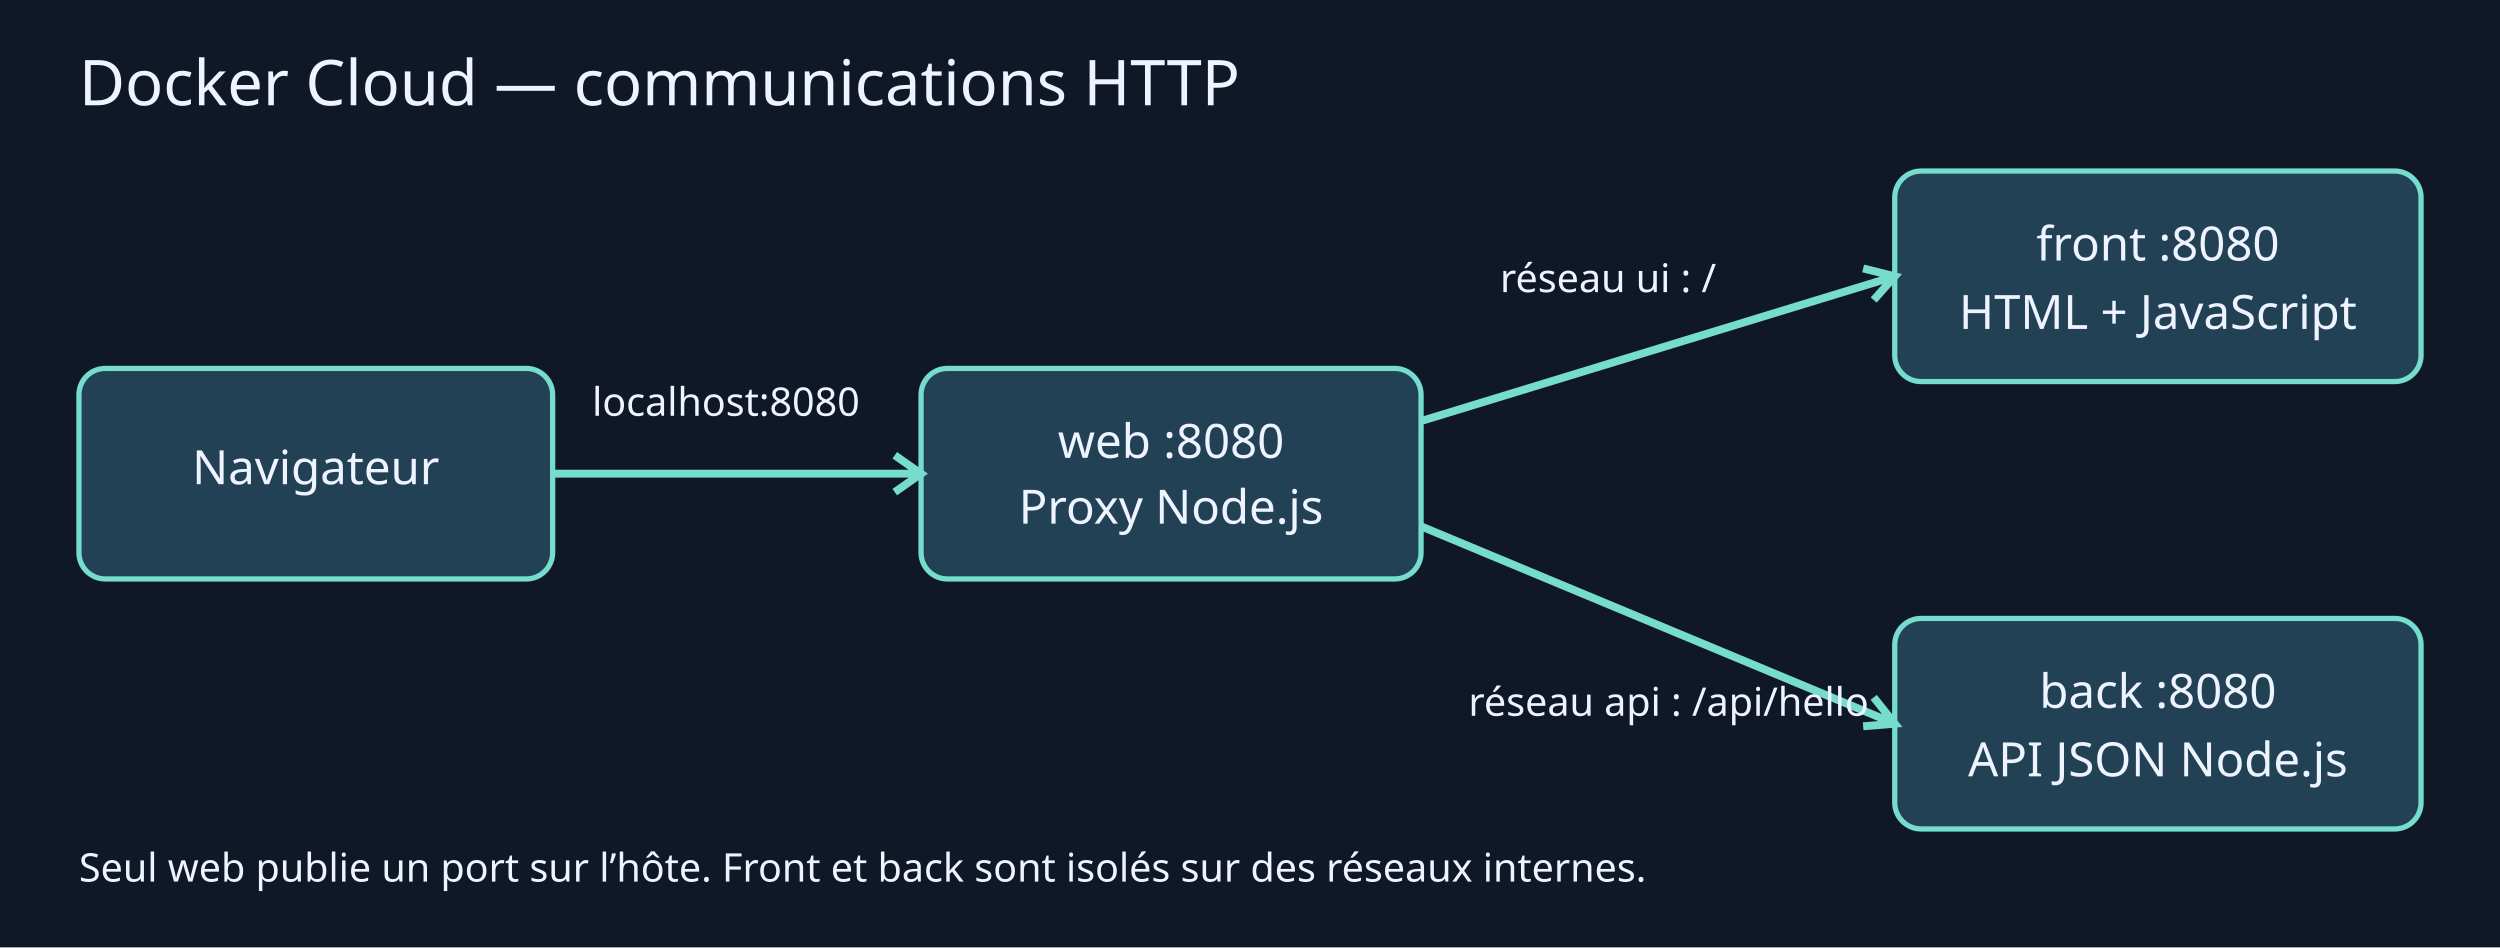
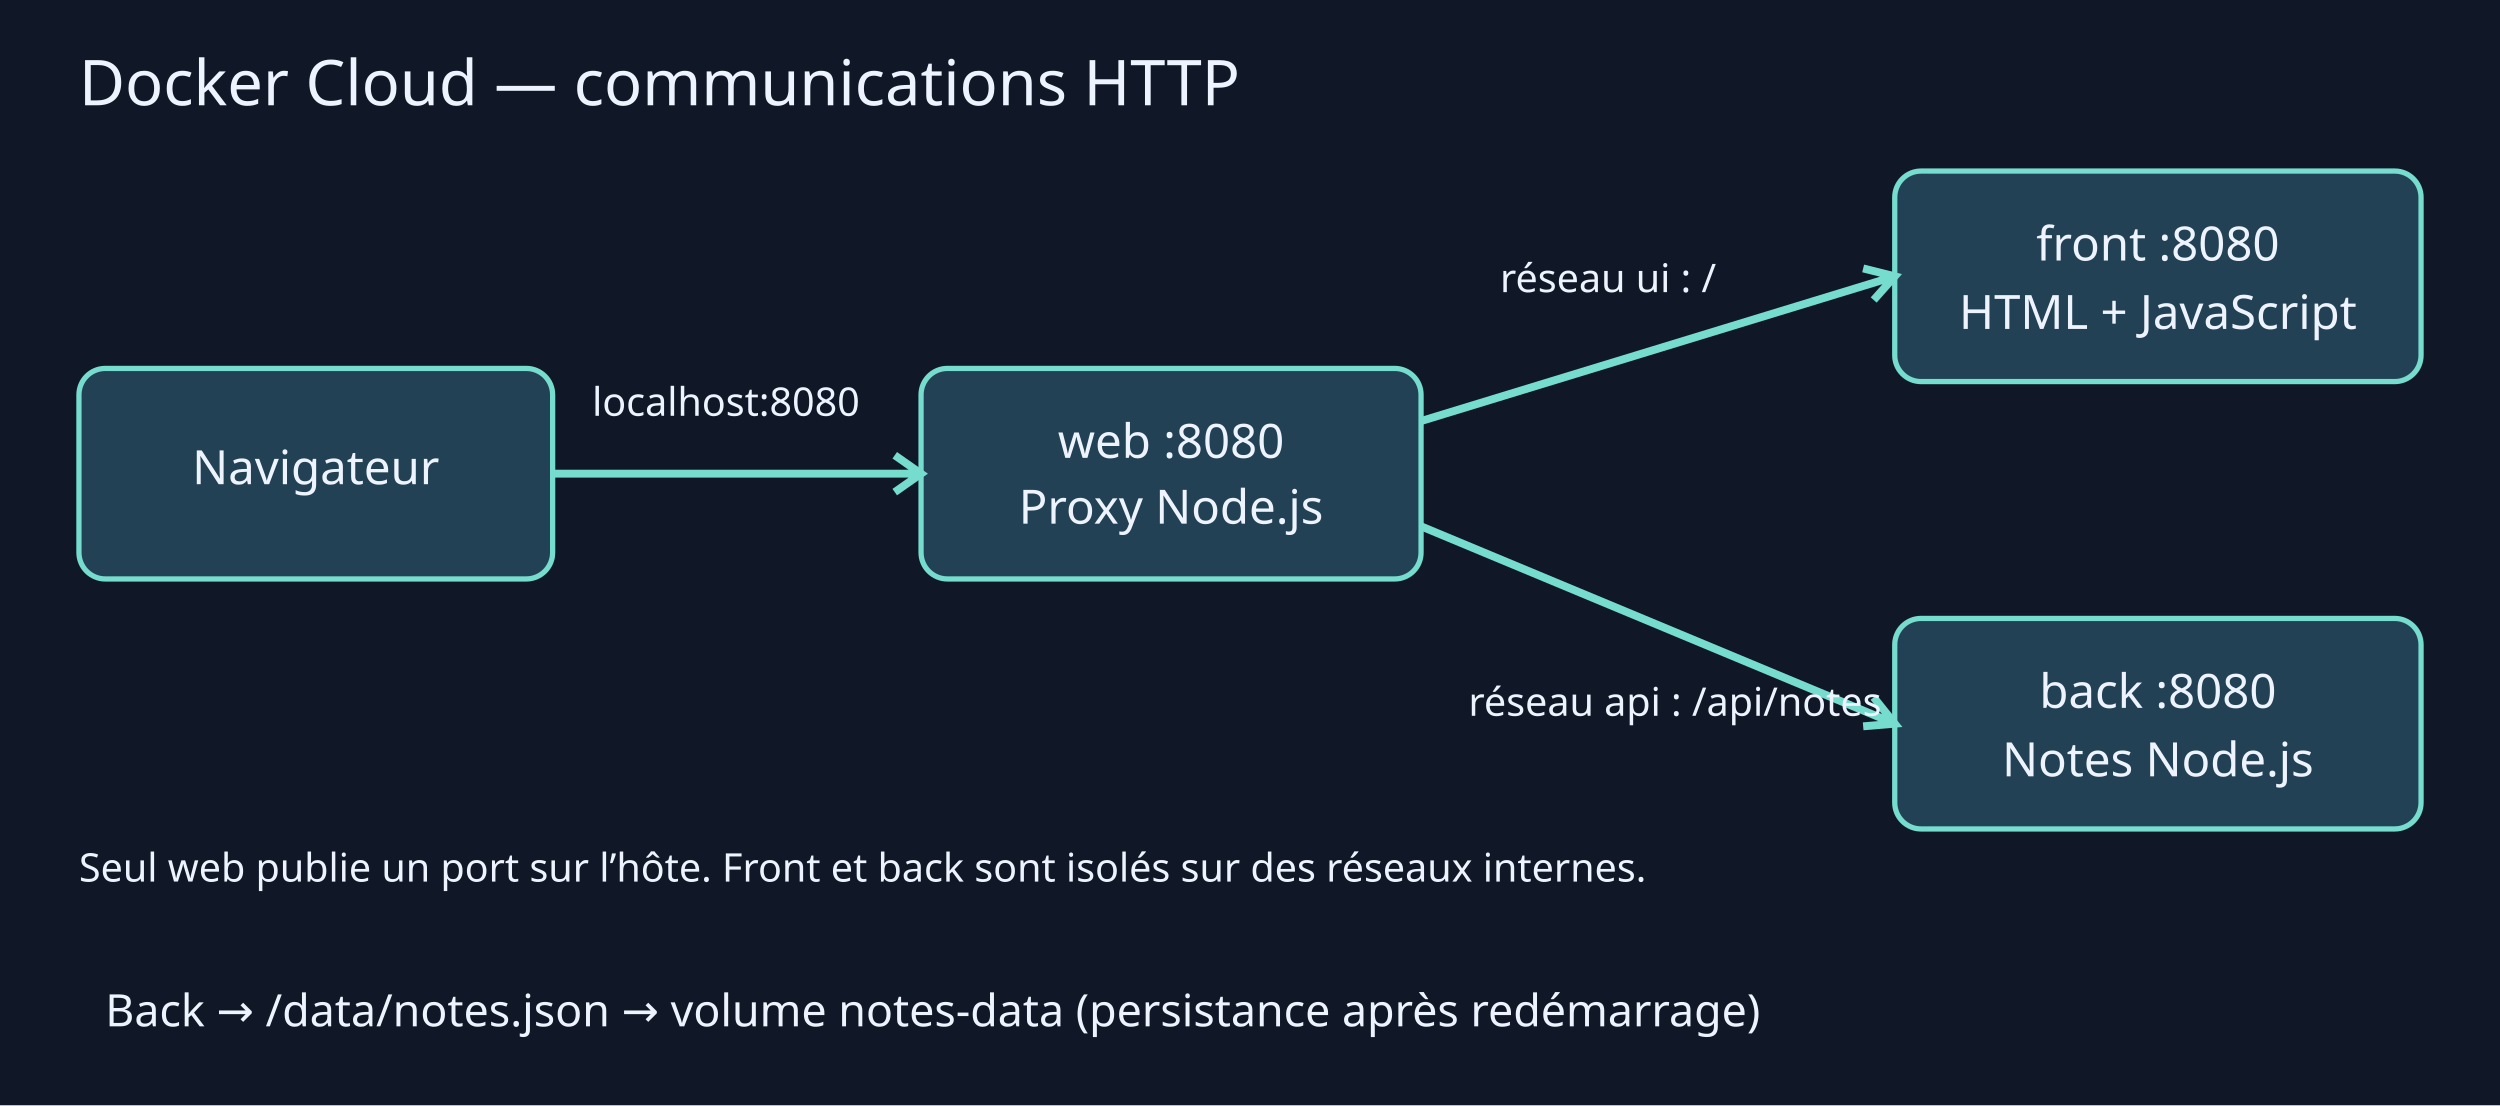
- <svg xmlns="http://www.w3.org/2000/svg" width="950" height="360" viewBox="0 0 950 360">
-   <rect width="950" height="360" fill="#101827" />
+ <svg xmlns="http://www.w3.org/2000/svg" width="950" height="420" viewBox="0 0 950 420">
+   <rect width="950" height="420" fill="#101827" />
  <g font-family="sans-serif" fill="#edf3ff">
    <text x="30" y="40" font-size="24">Docker Cloud — communications HTTP</text>
    <g fill="#234154" stroke="#76dcce" stroke-width="2">
      <rect x="30" y="140" width="180" height="80" rx="10" />
      <rect x="350" y="140" width="190" height="80" rx="10" />
      <rect x="720" y="65" width="200" height="80" rx="10" />
      <rect x="720" y="235" width="200" height="80" rx="10" />
    </g>
    <g font-size="18" text-anchor="middle">
      <text x="120" y="184">Navigateur</text>
      <text x="445" y="174">web :8080</text>
      <text x="445" y="199">Proxy Node.js</text>
      <text x="820" y="99">front :8080</text>
      <text x="820" y="125">HTML + JavaScript</text>
      <text x="820" y="269">back :8080</text>
-       <text x="820" y="295">API JSON Node.js</text>
+       <text x="820" y="295">Notes Node.js</text>
    </g>
    <g stroke="#76dcce" stroke-width="3" fill="none">
      <path d="M210 180H350m-10 -7 10 7 -10 7" />
      <path d="M540 160L720 105m-12 -3 12 3 -8 9" />
      <path d="M540 200L720 275m-8 -10 8 10 -12 1" />
    </g>
    <g font-size="15">
      <text x="225" y="158">localhost:8080</text>
      <text x="570" y="111">réseau ui : /</text>
-       <text x="558" y="272">réseau api : /api/hello</text>
+       <text x="558" y="272">réseau api : /api/notes</text>
      <text x="30" y="335">Seul web publie un port sur l’hôte. Front et back sont isolés sur des réseaux internes.</text>
    </g>
  </g>
+   <text x="40" y="390" fill="#edf3ff" font-family="sans-serif" font-size="17">Back → /data/notes.json → volume notes-data (persistance après redémarrage)</text>
</svg>
